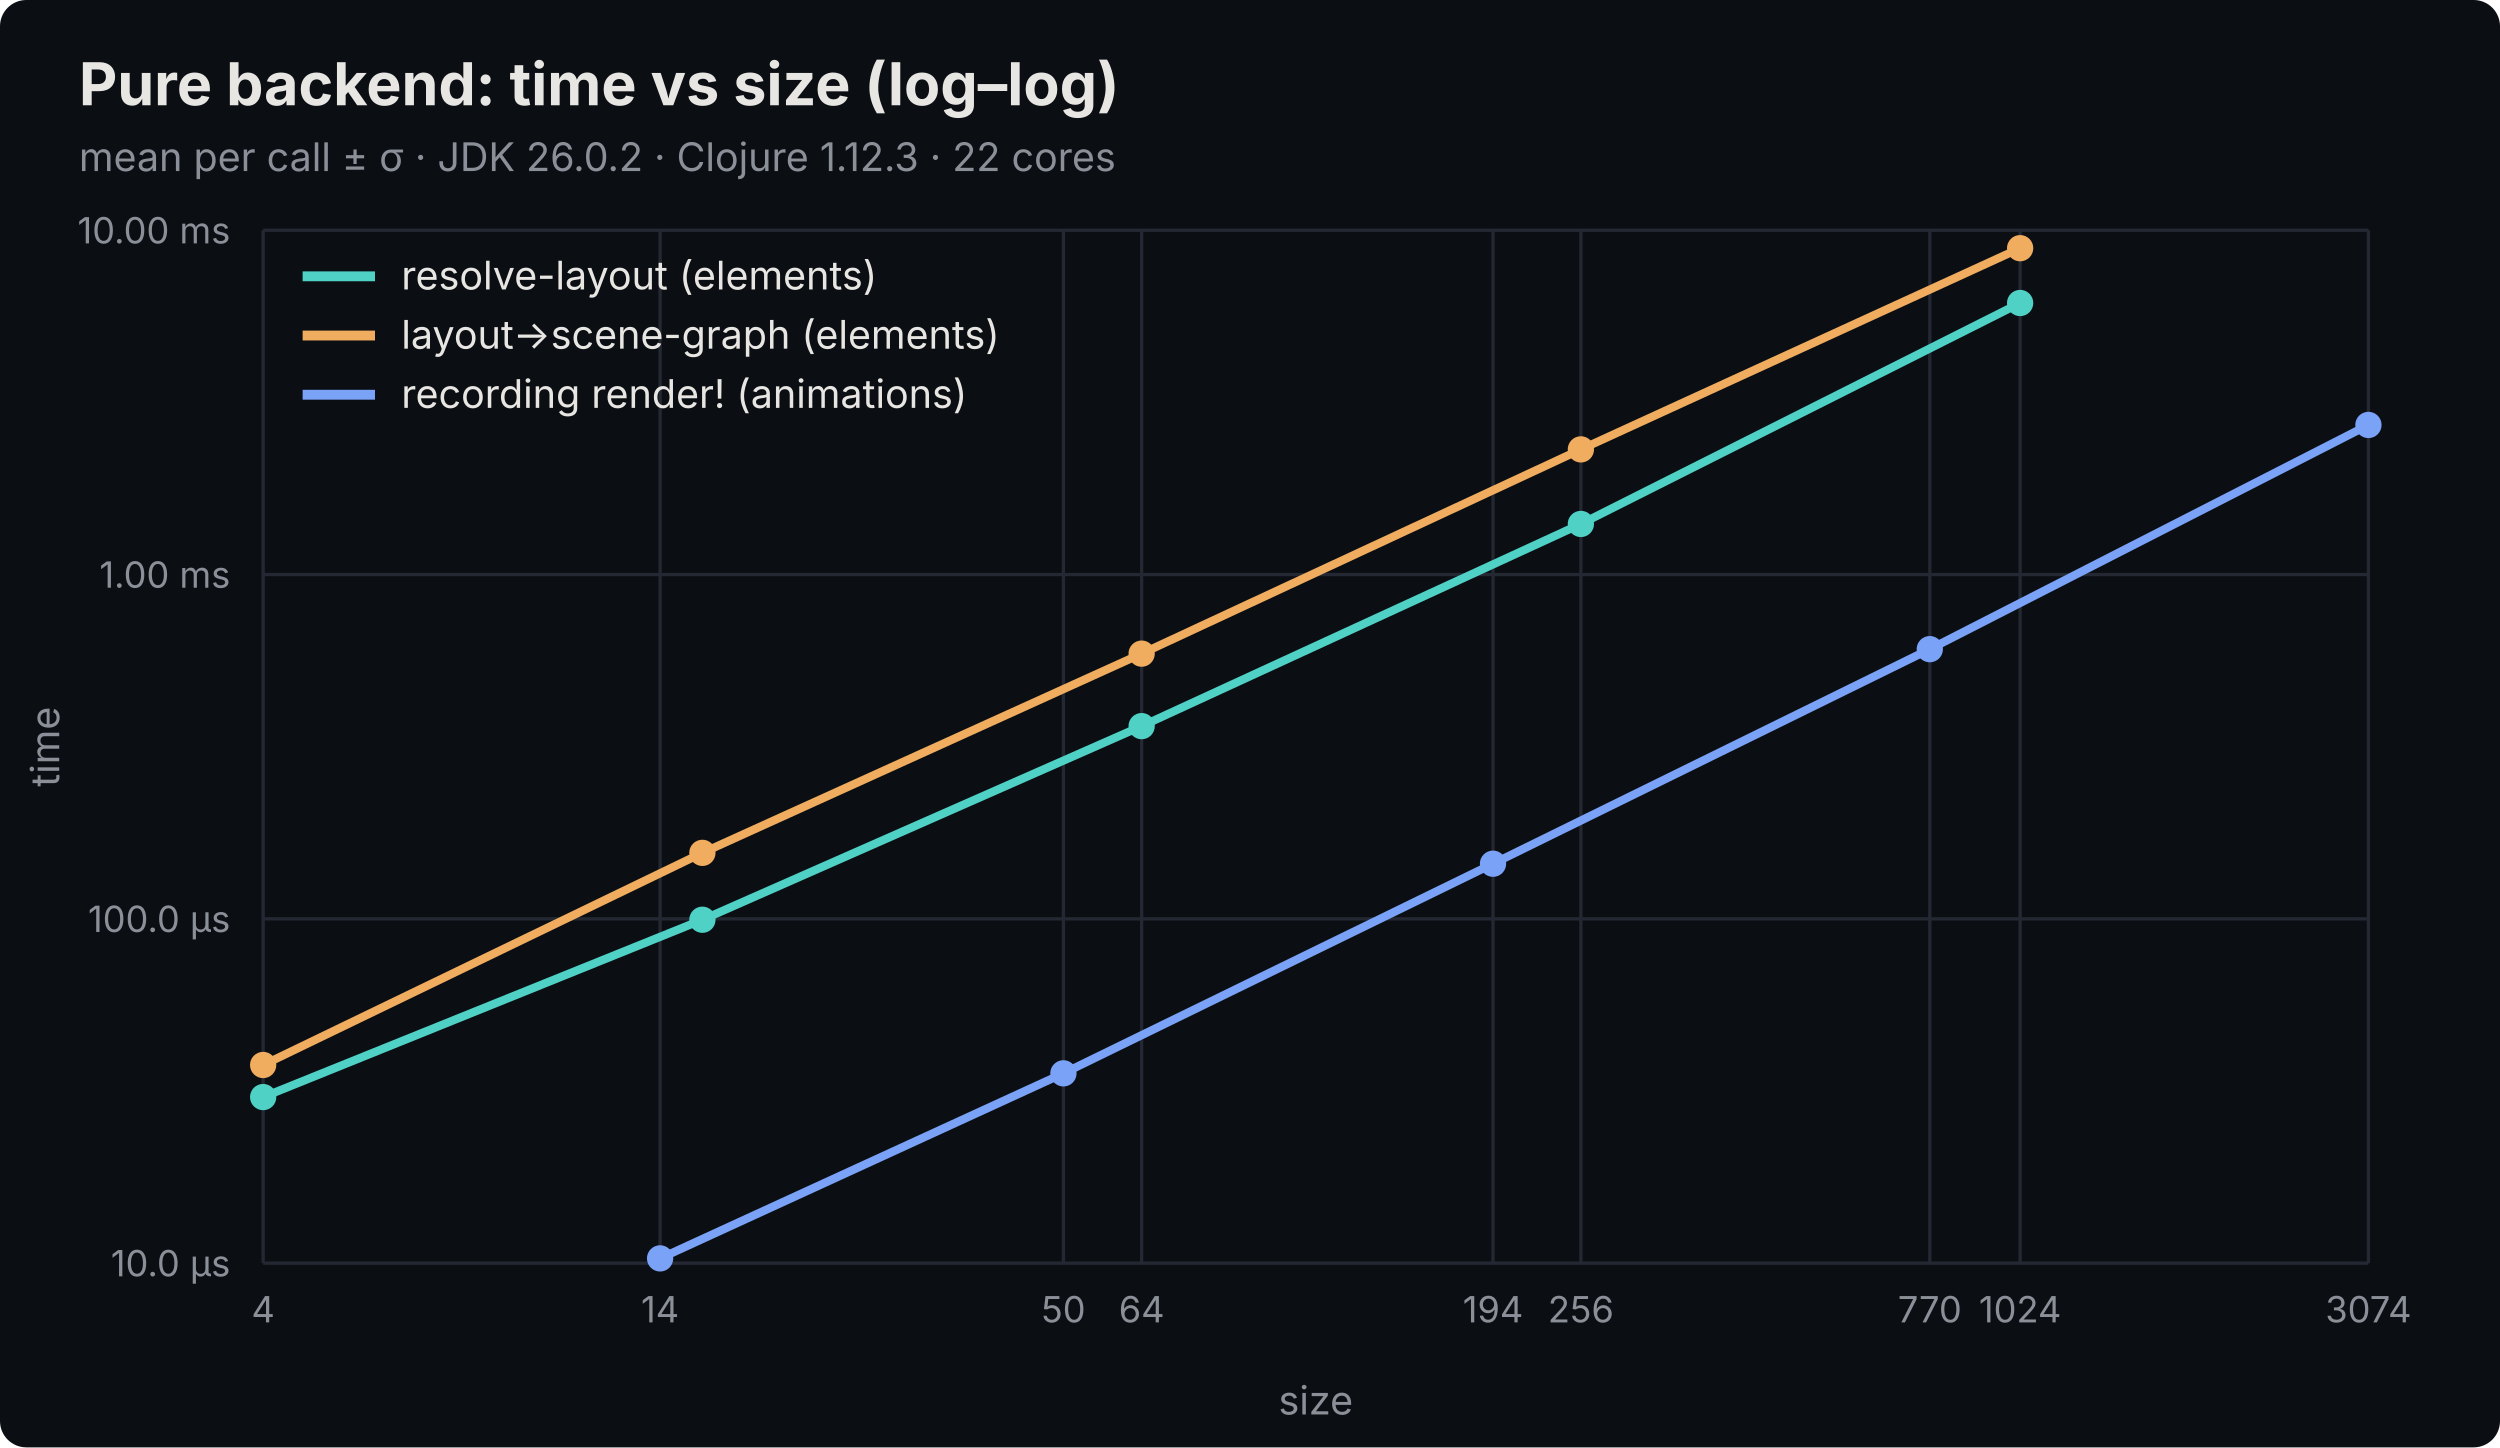
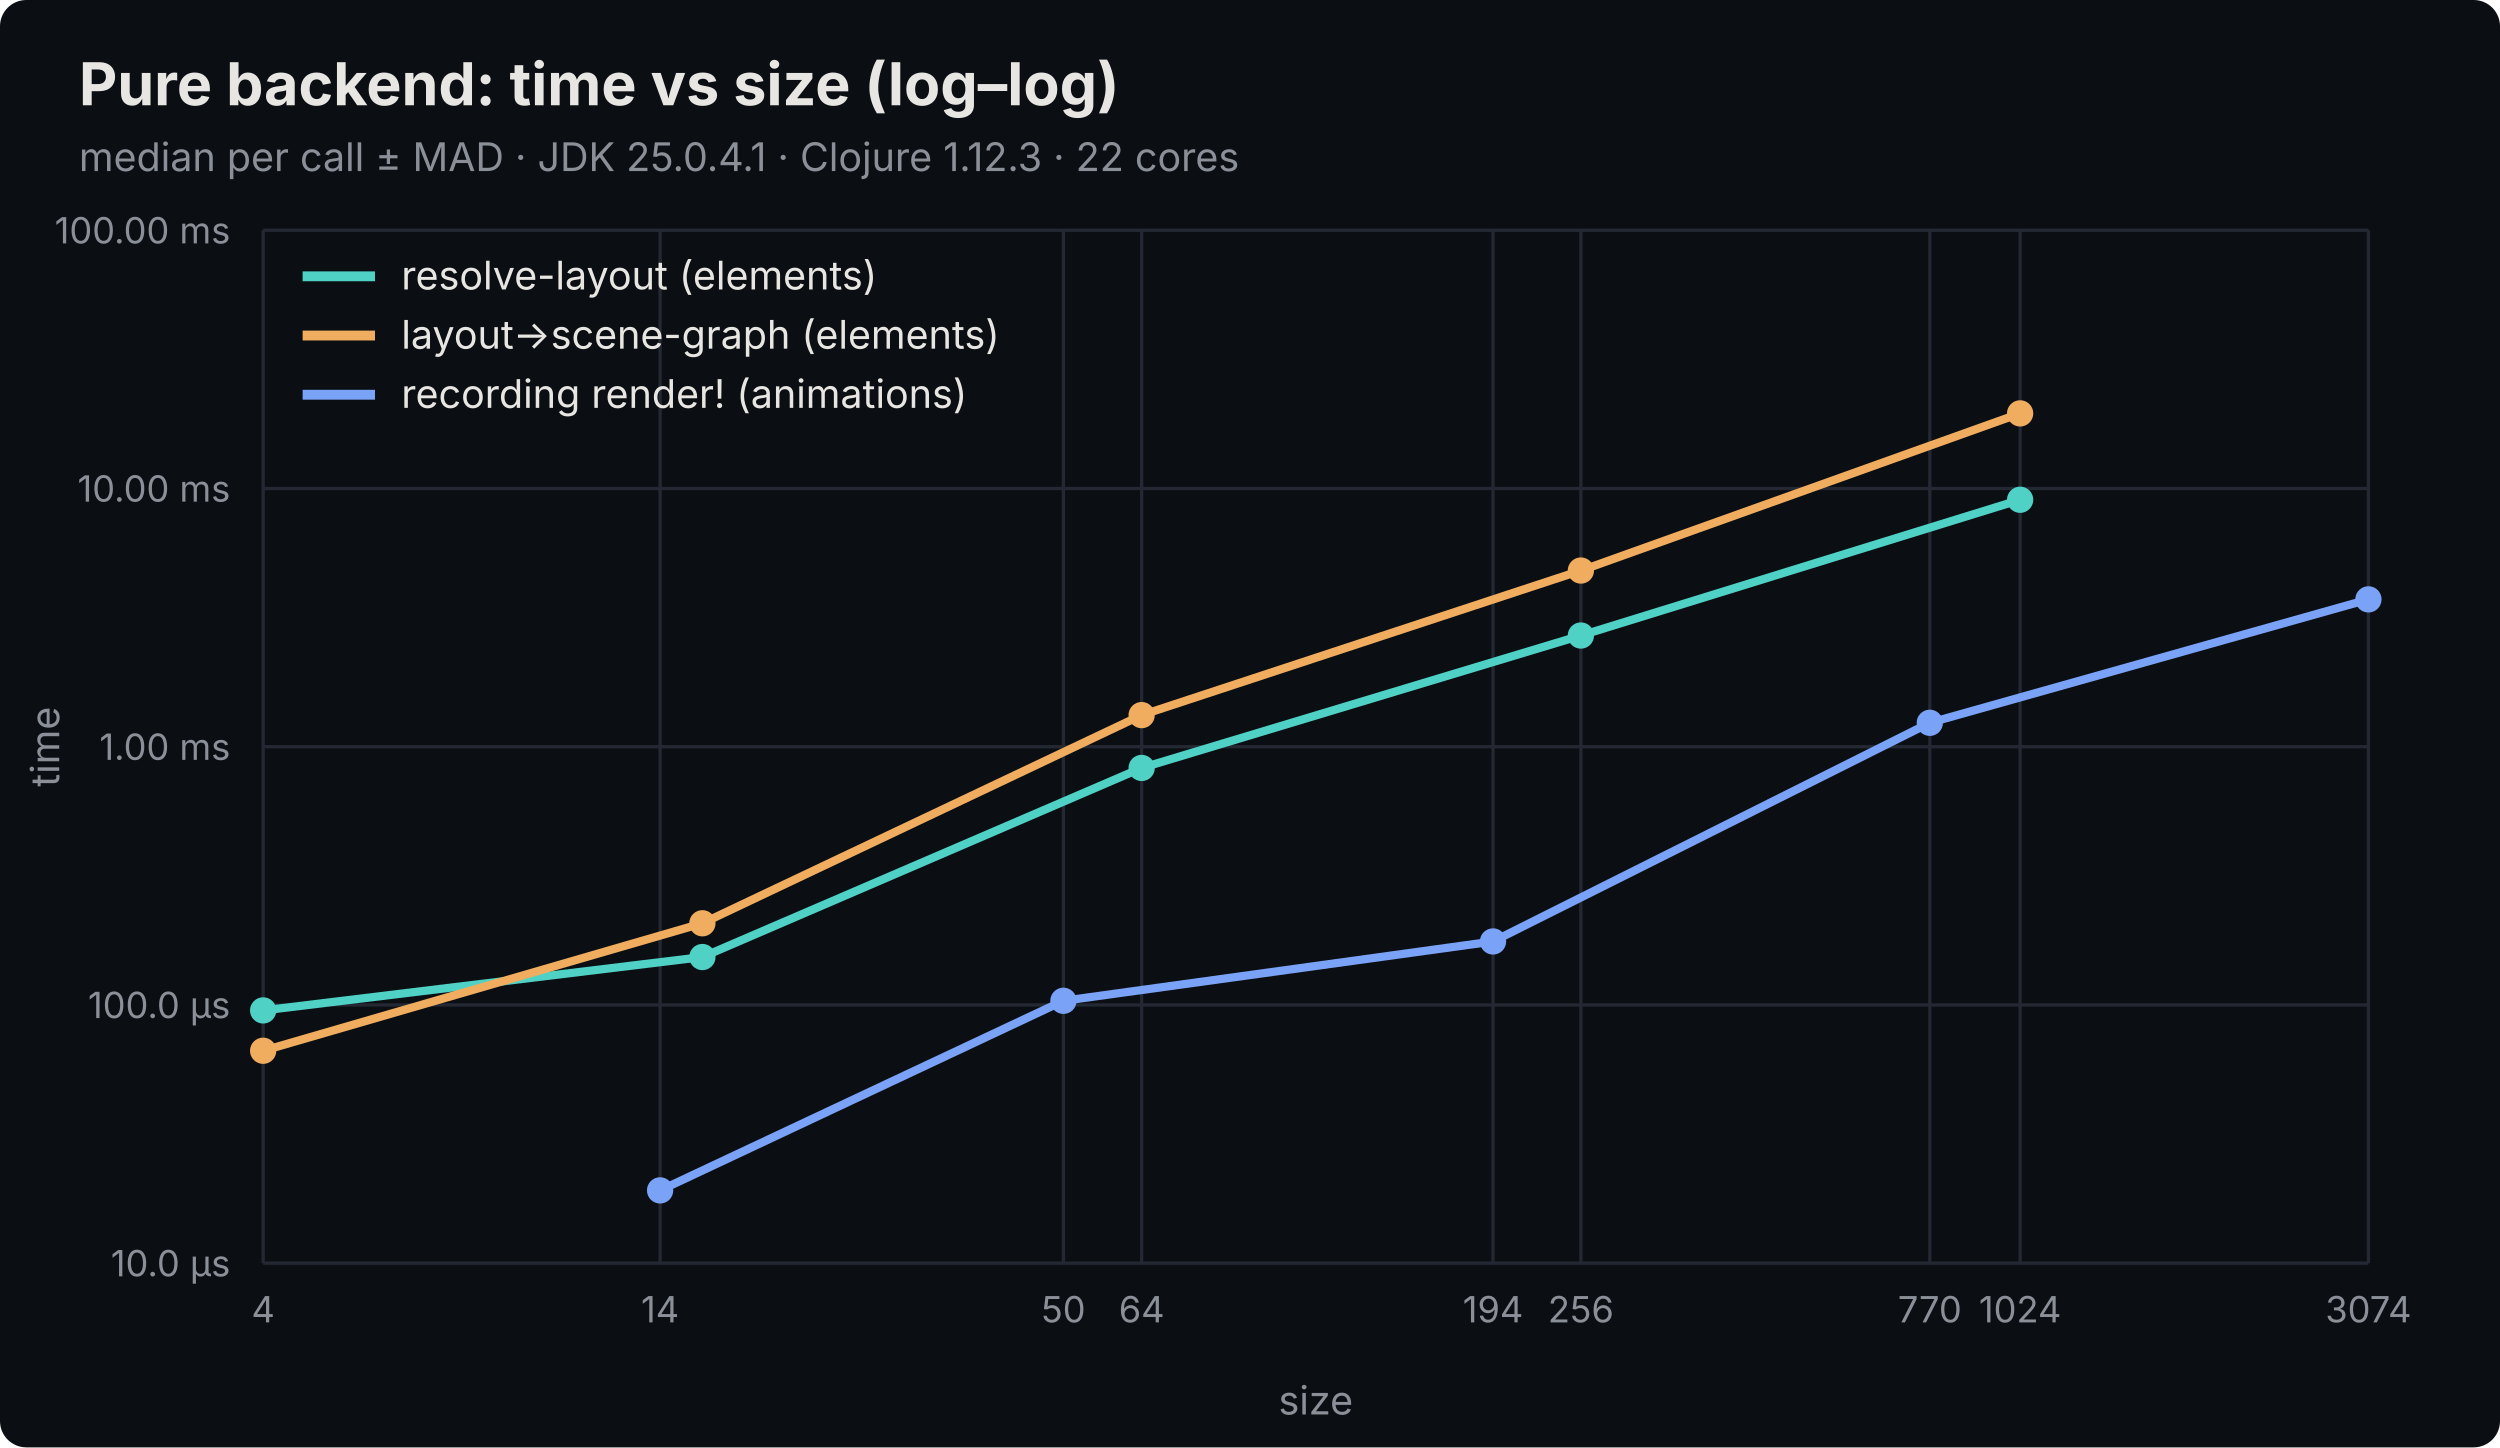
<svg xmlns="http://www.w3.org/2000/svg" font-family="system-ui, -apple-system, Segoe UI, sans-serif" height="440" viewBox="0 0 760 440" width="760">
  <rect fill="#0b0e13" height="440" rx="8" width="760" x="0" y="0" />
  <text fill="#e8e6e3" font-size="18" font-weight="700" x="24" y="32">Pure backend: time vs size (log–log)</text>
-   <text fill="#8a8f98" font-size="12" x="24" y="52">mean per call ± σ · JDK 26.0.2 · Clojure 1.12.3 · 22 cores</text>
+   <text fill="#8a8f98" font-size="12" x="24" y="52">median per call ± MAD · JDK 25.0.4.1 · Clojure 1.12.3 · 22 cores</text>
  <g>
    <line stroke="#232833" x1="80" x2="720" y1="384.0" y2="384.0" />
    <text fill="#8a8f98" font-size="11" text-anchor="end" x="70" y="388.0">10.0 µs</text>
  </g>
  <g>
-     <line stroke="#232833" x1="80" x2="720" y1="279.333" y2="279.333" />
-     <text fill="#8a8f98" font-size="11" text-anchor="end" x="70" y="283.333">100.0 µs</text>
+     <line stroke="#232833" x1="80" x2="720" y1="305.5" y2="305.5" />
+     <text fill="#8a8f98" font-size="11" text-anchor="end" x="70" y="309.5">100.0 µs</text>
  </g>
  <g>
-     <line stroke="#232833" x1="80" x2="720" y1="174.667" y2="174.667" />
-     <text fill="#8a8f98" font-size="11" text-anchor="end" x="70" y="178.667">1.00 ms</text>
+     <line stroke="#232833" x1="80" x2="720" y1="227.0" y2="227.0" />
+     <text fill="#8a8f98" font-size="11" text-anchor="end" x="70" y="231.0">1.00 ms</text>
+   </g>
+   <g>
+     <line stroke="#232833" x1="80" x2="720" y1="148.5" y2="148.5" />
+     <text fill="#8a8f98" font-size="11" text-anchor="end" x="70" y="152.5">10.00 ms</text>
  </g>
  <g>
    <line stroke="#232833" x1="80" x2="720" y1="70.0" y2="70.0" />
-     <text fill="#8a8f98" font-size="11" text-anchor="end" x="70" y="74.0">10.00 ms</text>
+     <text fill="#8a8f98" font-size="11" text-anchor="end" x="70" y="74.0">100.00 ms</text>
  </g>
  <g>
    <line stroke="#232833" x1="80.0" x2="80.0" y1="70" y2="384" />
    <text fill="#8a8f98" font-size="11" text-anchor="middle" x="80.0" y="402">4</text>
  </g>
  <g>
    <line stroke="#232833" x1="200.668" x2="200.668" y1="70" y2="384" />
    <text fill="#8a8f98" font-size="11" text-anchor="middle" x="200.668" y="402">14</text>
  </g>
  <g>
    <line stroke="#232833" x1="323.281" x2="323.281" y1="70" y2="384" />
    <text fill="#8a8f98" font-size="11" text-anchor="middle" x="323.281" y="402">50</text>
  </g>
  <g>
    <line stroke="#232833" x1="347.059" x2="347.059" y1="70" y2="384" />
    <text fill="#8a8f98" font-size="11" text-anchor="middle" x="347.059" y="402">64</text>
  </g>
  <g>
    <line stroke="#232833" x1="453.877" x2="453.877" y1="70" y2="384" />
    <text fill="#8a8f98" font-size="11" text-anchor="middle" x="453.877" y="402">194</text>
  </g>
  <g>
    <line stroke="#232833" x1="480.588" x2="480.588" y1="70" y2="384" />
    <text fill="#8a8f98" font-size="11" text-anchor="middle" x="480.588" y="402">256</text>
  </g>
  <g>
    <line stroke="#232833" x1="586.658" x2="586.658" y1="70" y2="384" />
    <text fill="#8a8f98" font-size="11" text-anchor="middle" x="586.658" y="402">770</text>
  </g>
  <g>
    <line stroke="#232833" x1="614.118" x2="614.118" y1="70" y2="384" />
    <text fill="#8a8f98" font-size="11" text-anchor="middle" x="614.118" y="402">1024</text>
  </g>
  <g>
    <line stroke="#232833" x1="720.0" x2="720.0" y1="70" y2="384" />
    <text fill="#8a8f98" font-size="11" text-anchor="middle" x="720.0" y="402">3074</text>
  </g>
  <text fill="#8a8f98" font-size="12" text-anchor="middle" x="400" y="430">size</text>
  <text fill="#8a8f98" font-size="12" text-anchor="middle" transform="rotate(-90 18 227)" x="18" y="227">time</text>
  <g>
-     <polyline fill="none" points="80.0,333.51 213.529,279.602 347.059,220.741 480.588,159.281 614.118,92.115" stroke="#4fd1c5" stroke-linejoin="round" stroke-width="2.5" />
-     <circle cx="80.0" cy="333.51" fill="#4fd1c5" r="4" />
-     <circle cx="213.529" cy="279.602" fill="#4fd1c5" r="4" />
-     <circle cx="347.059" cy="220.741" fill="#4fd1c5" r="4" />
-     <circle cx="480.588" cy="159.281" fill="#4fd1c5" r="4" />
-     <circle cx="614.118" cy="92.115" fill="#4fd1c5" r="4" />
+     <polyline fill="none" points="80.0,307.166 213.529,290.937 347.059,233.458 480.588,193.203 614.118,151.927" stroke="#4fd1c5" stroke-linejoin="round" stroke-width="2.5" />
+     <circle cx="80.0" cy="307.166" fill="#4fd1c5" r="4" />
+     <circle cx="213.529" cy="290.937" fill="#4fd1c5" r="4" />
+     <circle cx="347.059" cy="233.458" fill="#4fd1c5" r="4" />
+     <circle cx="480.588" cy="193.203" fill="#4fd1c5" r="4" />
+     <circle cx="614.118" cy="151.927" fill="#4fd1c5" r="4" />
    <g transform="translate(92,84)">
      <line stroke="#4fd1c5" stroke-width="3" x1="0" x2="22" y1="0" y2="0" />
      <text fill="#e8e6e3" font-size="12" x="30" y="4">resolve-layout (elements)</text>
    </g>
  </g>
  <g>
-     <polyline fill="none" points="80.0,323.759 213.529,259.268 347.059,198.71 480.588,136.616 614.118,75.451" stroke="#f0ac5f" stroke-linejoin="round" stroke-width="2.5" />
-     <circle cx="80.0" cy="323.759" fill="#f0ac5f" r="4" />
-     <circle cx="213.529" cy="259.268" fill="#f0ac5f" r="4" />
-     <circle cx="347.059" cy="198.71" fill="#f0ac5f" r="4" />
-     <circle cx="480.588" cy="136.616" fill="#f0ac5f" r="4" />
-     <circle cx="614.118" cy="75.451" fill="#f0ac5f" r="4" />
+     <polyline fill="none" points="80.0,319.429 213.529,280.677 347.059,217.393 480.588,173.446 614.118,125.67" stroke="#f0ac5f" stroke-linejoin="round" stroke-width="2.5" />
+     <circle cx="80.0" cy="319.429" fill="#f0ac5f" r="4" />
+     <circle cx="213.529" cy="280.677" fill="#f0ac5f" r="4" />
+     <circle cx="347.059" cy="217.393" fill="#f0ac5f" r="4" />
+     <circle cx="480.588" cy="173.446" fill="#f0ac5f" r="4" />
+     <circle cx="614.118" cy="125.67" fill="#f0ac5f" r="4" />
    <g transform="translate(92,102)">
      <line stroke="#f0ac5f" stroke-width="3" x1="0" x2="22" y1="0" y2="0" />
      <text fill="#e8e6e3" font-size="12" x="30" y="4">layout-&gt;scene-graph (elements)</text>
    </g>
  </g>
  <g>
-     <polyline fill="none" points="200.668,382.552 323.281,326.294 453.877,262.573 586.658,197.344 720.0,129.188" stroke="#7aa2f7" stroke-linejoin="round" stroke-width="2.5" />
-     <circle cx="200.668" cy="382.552" fill="#7aa2f7" r="4" />
-     <circle cx="323.281" cy="326.294" fill="#7aa2f7" r="4" />
-     <circle cx="453.877" cy="262.573" fill="#7aa2f7" r="4" />
-     <circle cx="586.658" cy="197.344" fill="#7aa2f7" r="4" />
-     <circle cx="720.0" cy="129.188" fill="#7aa2f7" r="4" />
+     <polyline fill="none" points="200.668,361.878 323.281,304.243 453.877,286.199 586.658,219.733 720.0,182.21" stroke="#7aa2f7" stroke-linejoin="round" stroke-width="2.5" />
+     <circle cx="200.668" cy="361.878" fill="#7aa2f7" r="4" />
+     <circle cx="323.281" cy="304.243" fill="#7aa2f7" r="4" />
+     <circle cx="453.877" cy="286.199" fill="#7aa2f7" r="4" />
+     <circle cx="586.658" cy="219.733" fill="#7aa2f7" r="4" />
+     <circle cx="720.0" cy="182.21" fill="#7aa2f7" r="4" />
    <g transform="translate(92,120)">
      <line stroke="#7aa2f7" stroke-width="3" x1="0" x2="22" y1="0" y2="0" />
      <text fill="#e8e6e3" font-size="12" x="30" y="4">recording render! (animations)</text>
    </g>
  </g>
</svg>
